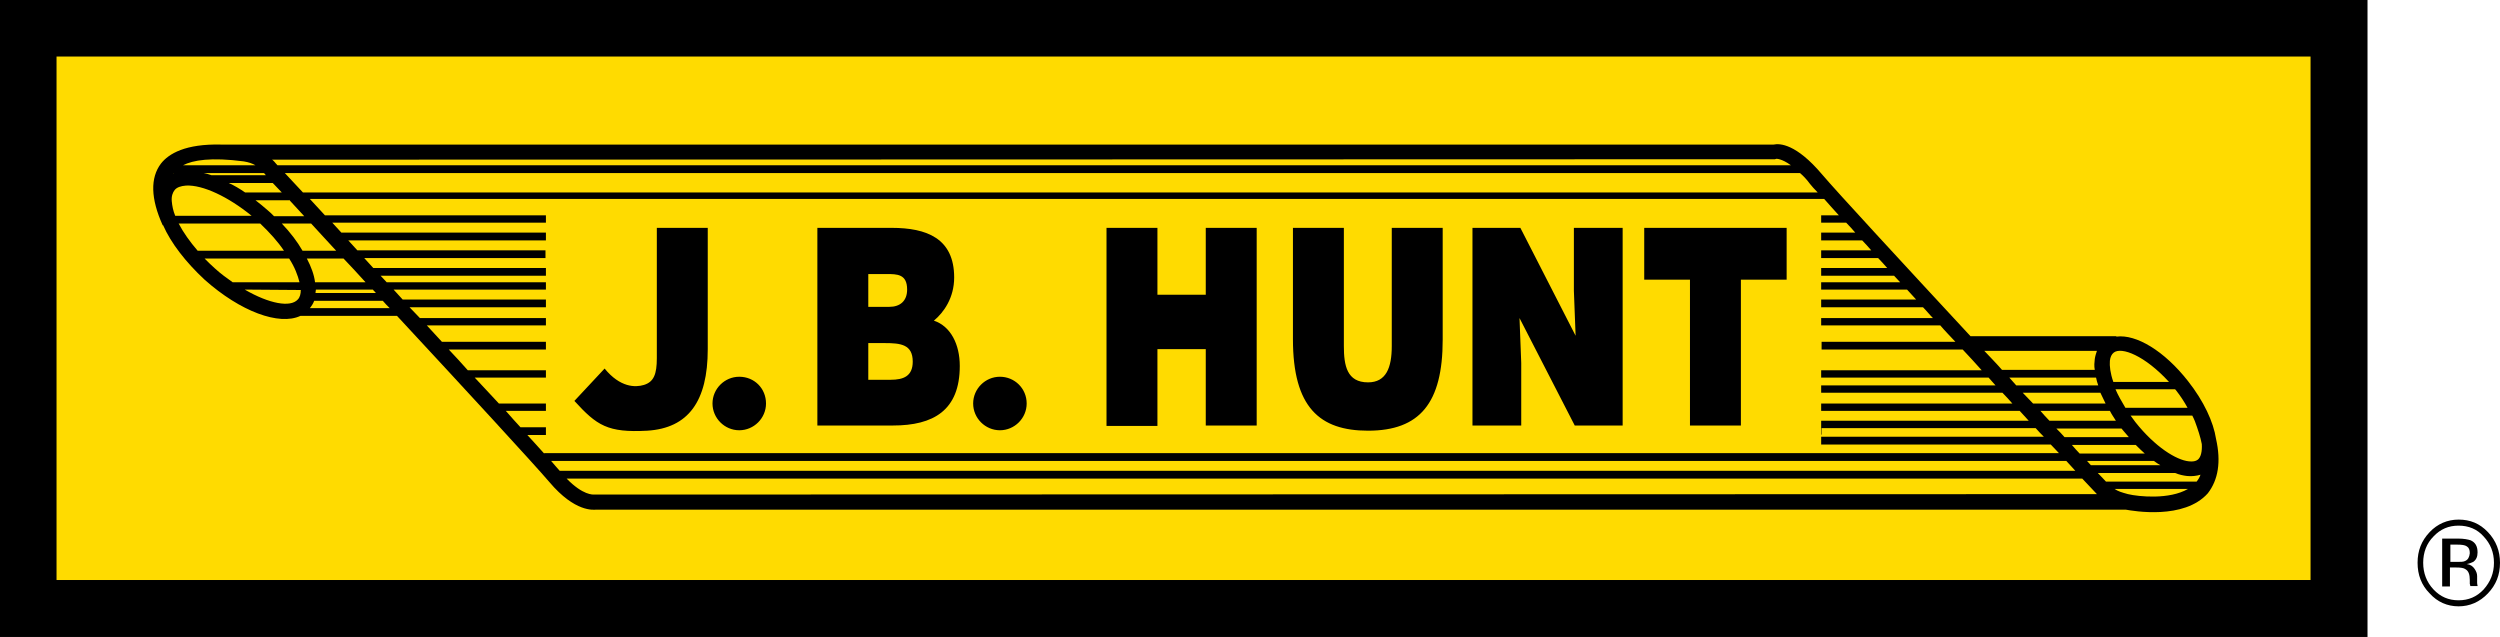
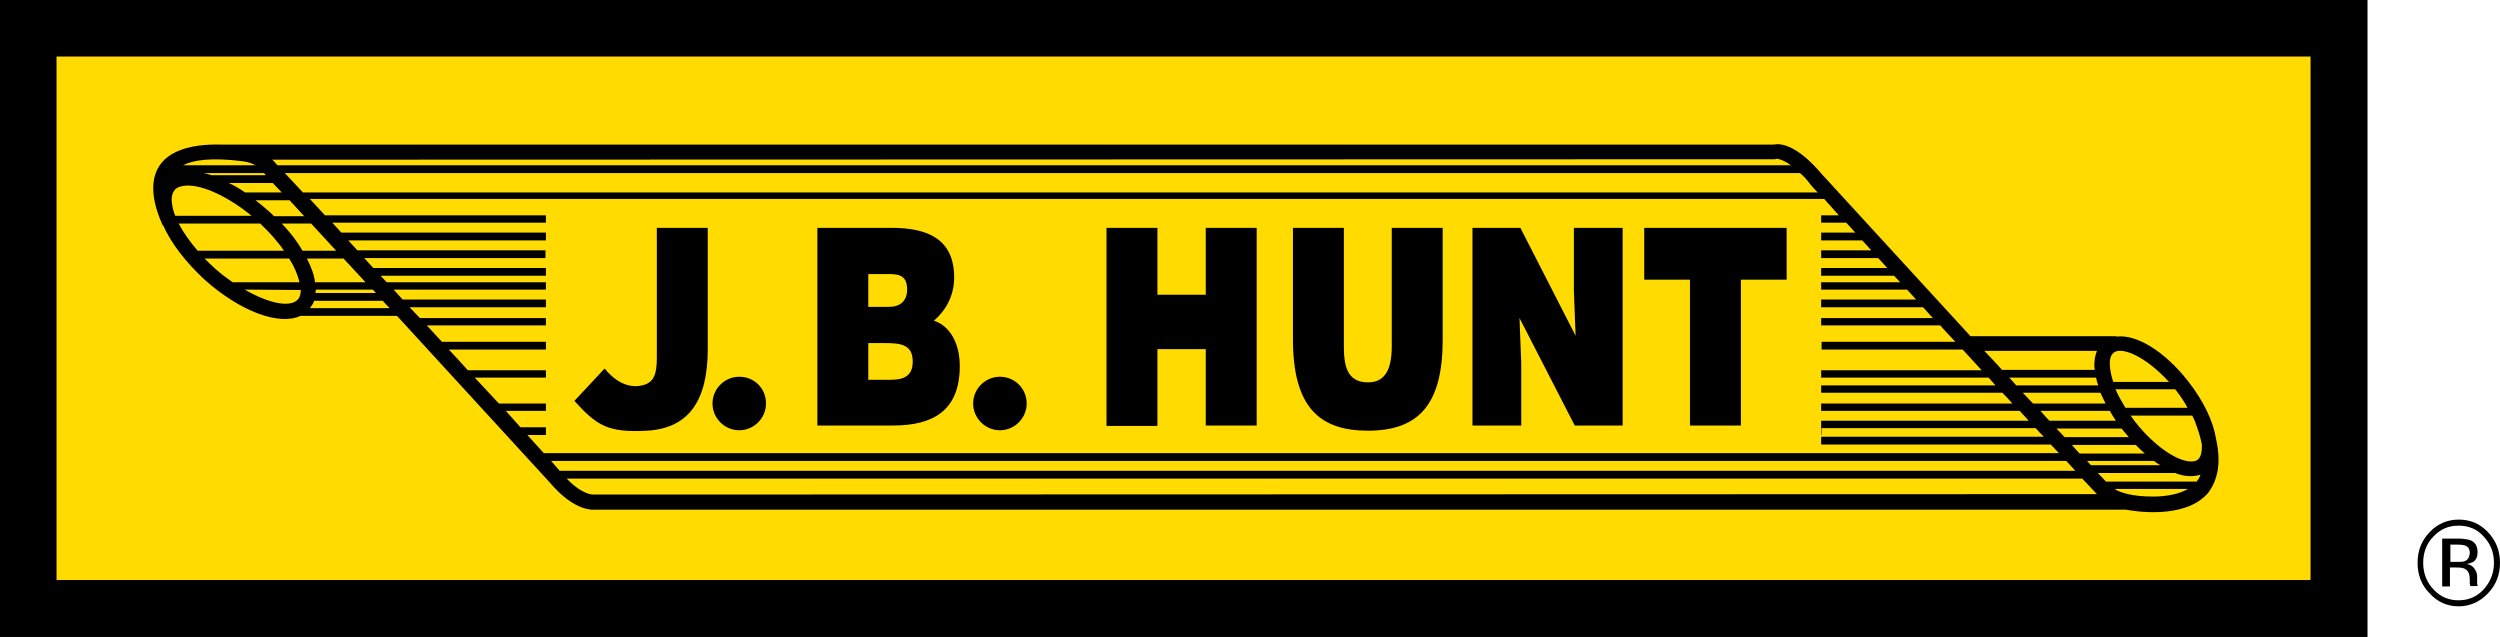
- <svg xmlns="http://www.w3.org/2000/svg" width="579.3" height="147.6" viewBox="0 0 579.3 147.6">
-   <style>
-     .st0{fill:#FFDB00;}
-   </style>
+ <svg xmlns="http://www.w3.org/2000/svg" width="579.3" height="147.6">
  <path d="M0 0h548.6v147.6H0z" />
-   <path class="st0" d="M13.1 13.1h522.3v121.3H13.1z" />
-   <path d="M575.5 124.3c1.6 1.7 2.4 3.7 2.4 6.1 0 2.4-.8 4.4-2.4 6.2-1.6 1.7-3.5 2.5-5.8 2.5s-4.2-.8-5.8-2.5c-1.6-1.7-2.4-3.8-2.4-6.2 0-2.4.8-4.5 2.4-6.1 1.6-1.7 3.5-2.5 5.8-2.5s4.3.8 5.8 2.5zm1-1c-1.9-2-4.1-2.9-6.8-2.9-2.6 0-4.9 1-6.7 2.9-1.9 2-2.8 4.3-2.8 7.1s.9 5.2 2.8 7.1c1.8 2 4.1 3 6.7 3 2.6 0 4.9-1 6.8-3 1.9-2 2.8-4.3 2.8-7.1 0-2.7-.9-5.1-2.8-7.1zm-5.3 6.7c-.4.2-1 .2-1.7.2h-1.7v-4h1.6c1 0 1.8.1 2.2.4.5.3.7.8.7 1.6-.1.9-.4 1.5-1.1 1.8zm-5.3 5.9h1.8v-4.4h1.5c1 0 1.7.1 2.1.4.7.4 1 1.2 1 2.5v.9l.1.3v.2h1.7v-.1c0-.1-.1-.3-.1-.6v-1.6c0-.6-.2-1.1-.6-1.7-.4-.6-1-1-1.8-1.1.6-.1 1.1-.3 1.5-.5.7-.5 1-1.2 1-2.2 0-1.4-.5-2.3-1.6-2.8-.6-.2-1.6-.4-2.9-.4h-3.7v11.1zM513.5 101.7c-.6-3.9-2.8-8.7-6.5-13.4-5.5-7-12-10.9-16.6-10.3v-.1h-33.8c-15.3-16.5-31.1-33.6-34.4-37.5-6-7.1-9.8-7.2-11.2-6.9H51.2c-8.2-.2-12.1 2.1-13.9 4.4-2.5 3.3-2.4 8.1.4 14.3h.1c1.8 4.1 5.2 8.5 9.6 12.6 8.3 7.4 17.3 10.7 22.2 8.4H92c15.6 16.8 31.9 34.5 35.3 38.5 6 7.1 10.3 6.4 10.8 6.4h354.5c1.7.3 13.5 2.4 19-3.8 2.4-3.1 3.1-7.3 1.9-12.6zM504 90.2l.2.2c1.1 1.4 2 2.8 2.7 4.1h-14.4c-.9-1.5-1.7-2.9-2.3-4.3H504zm-22.1 14.9c-.6-.6-1.2-1.3-1.8-2h14.8c.7.7 1.4 1.4 2.1 2h-15.1zm17.2 1.7c.5.4 1 .7 1.5 1h-16.1c-.3-.3-.6-.7-.9-1h15.5zm-20.7-5.5c-.6-.7-1.2-1.3-1.9-2h15.1c.2.2.3.4.5.6.4.5.8.9 1.2 1.4h-14.9zm-3.5-3.8c-.7-.7-1.4-1.5-2.1-2.3h16.1c.4.8.9 1.5 1.4 2.3h-15.4zm14.9-15.8c1.8-1.4 7.2.7 12.8 6.8h-12.9c-.7-2-.9-3.7-.8-4.9.1-.9.4-1.5.9-1.9zm-1.9 11.8h-16.8c-.8-.8-1.6-1.7-2.4-2.5h18c.4.8.8 1.7 1.2 2.5zm-20.7-4.2c-.5-.6-1.1-1.2-1.6-1.8h20.1c.1.6.3 1.2.5 1.8h-19zm18.7-8c-.2.6-.4 1.2-.5 1.9 0 .4-.1.8-.1 1.2 0 .4 0 .9.1 1.3h-21.5c-1.3-1.5-2.7-2.9-4.1-4.4h26.1zm-66.5-38.7c.4.5 1 1.2 1.8 2h-351c-1.7-1.8-3.1-3.3-4.2-4.5h351.1c.7.6 1.5 1.4 2.3 2.5zM67 46.3c1 1.1 2.2 2.4 3.5 3.8h-7c-.5-.5-1-1-1.5-1.4-.9-.8-1.9-1.6-2.8-2.3H67zm-10.2-1.7c-1.3-.9-2.5-1.6-3.8-2.2h10.2c.6.6 1.3 1.4 2.1 2.2h-8.5zm354.5-7.7l.3-.1s1.2-.1 3.4 1.5H64.3c-.4-.4-.6-.7-.7-.8l-.3-.3c-.1-.1-.2-.2-.3-.2l348.3-.1zM61.6 40.6H49c-.6-.2-1.2-.4-1.8-.5h13.9c.1 0 .3.2.5.5zm-5.1-3.2c1.2.2 2 .5 2.7.9H42.4c2.3-1.2 6.5-1.9 14.1-.9zm-16.4 2.7h.3c-.1 0-.3 0-.3.1v-.1zm-.3 6.5c-.1-1.1.2-2 .7-2.6.5-.6 1.4-.9 2.6-1 3.9-.2 9.8 2.6 15.2 7H40.6c-.5-1.2-.7-2.3-.8-3.4zm1.6 5.2h18.9c2.2 2.1 4.1 4.2 5.5 6.3h-20c-1.8-2.1-3.3-4.2-4.4-6.3zm8.4 10.4c-.8-.7-1.6-1.5-2.4-2.3H67c1.3 2 2 3.9 2.4 5.5H53.9c-1.4-1-2.8-2-4.1-3.2zm19.9 5c0 .9-.2 1.7-.7 2.2-1.7 1.9-6.6 1-12.3-2.3l13 .1zm-4.4-15.4h6.8c1.8 2 3.8 4.1 5.8 6.3h-7.8c-1.2-2.1-2.8-4.2-4.8-6.3zm14.3 8.1c1.7 1.8 3.4 3.6 5.1 5.5H73c-.2-1.7-.9-3.6-1.9-5.5h8.5zm6.8 7.2c.2.3.5.5.7.8h-14c0-.3.1-.5.1-.8h13.2zm-14.6 4.3c.4-.5.8-1.1 1-1.7h15.9c.5.6 1.1 1.2 1.6 1.7H71.8zm54.3 33.7c-1.1-1.2-2.4-2.7-3.9-4.3h4.3V99h-5.9c-1.1-1.2-2.2-2.4-3.4-3.8h9.3v-1.7h-10.9c-1.8-1.9-3.6-3.9-5.6-6h16.5v-1.7h-18.1c-1.4-1.6-2.9-3.2-4.4-4.8h22.5v-1.8h-24.1c-1.2-1.3-2.3-2.5-3.5-3.8h27.6v-1.7H97.3c-.8-.8-1.6-1.7-2.4-2.5h31.6v-1.8H93.3c-.7-.8-1.4-1.5-2.1-2.3h35.3v-1.7H89.6c-.5-.5-.9-1-1.4-1.5h38.3v-1.8h-40c-.7-.8-1.4-1.5-2.1-2.3h42V58H82.8c-.7-.8-1.4-1.5-2.1-2.3h45.8v-1.8H79.1c-.7-.8-1.4-1.5-2.1-2.3h49.5v-1.7H75.3c-1.2-1.3-2.4-2.6-3.5-3.8h350.9c1 1.1 2.1 2.4 3.4 3.8H422v1.7h5.8c.7.7 1.4 1.5 2.1 2.3H422v1.8h9.5c.7.7 1.4 1.5 2.1 2.3H422v1.8h13.2c.7.7 1.4 1.5 2.1 2.3H422v1.8h16.9c.5.5.9 1 1.4 1.5H422v1.7h19.9c.7.8 1.4 1.5 2.1 2.3h-22v1.8h23.6c.8.8 1.5 1.7 2.3 2.5H422v1.7h27.6c1.1 1.3 2.3 2.5 3.5 3.8h-31V81h32.7c1.5 1.6 3 3.2 4.4 4.8H422v1.7h38.8c.5.6 1.1 1.2 1.6 1.8H422V91h42c.8.8 1.6 1.7 2.3 2.5H422v1.7h46c.7.8 1.4 1.5 2.1 2.3H422v3.2h.1v-1.5h49.6c.6.7 1.3 1.4 1.9 2H422v1.8h53.2c.7.7 1.3 1.4 1.9 2h-351zm1.6 1.7h351.1c.7.8 1.5 1.6 2.1 2.3H129.7c-.5-.6-1.2-1.3-2-2.3zm10 7.8c-.3 0-2.6.2-6.4-3.7h351.2c2.1 2.2 3.4 3.6 3.4 3.6l-348.2.1zm355.4-.1c-1.5-.4-2.4-.7-3.1-1.2h17c-4.3 2.5-11.4 1.8-13.9 1.2zm15.9-2.9h-21c-.4-.4-1-1.1-1.9-2H504c1 .4 1.9.6 2.8.7 1.1.1 2.1 0 3.1-.3-.2.6-.5 1.1-.9 1.6zm.3-5.1c-.5.4-1.2.5-2.1.4-2.9-.3-7.8-3.3-12.4-9.1-.4-.5-.7-1-1.1-1.5H508c.2.4.4.8.6 1.3.7 1.9 1.3 3.7 1.6 5.3.1 1.7-.2 3-.9 3.6z" />
-   <path d="M189.4 98.6V52.8h17.2c8.1 0 14.5 2.4 14.5 11.5 0 4.7-2.4 8.1-4.7 10 3.9 1.3 6 5.5 6 10.5 0 10.3-6.1 13.8-15.5 13.8h-17.5zm11.8-19.1V88h5.2c2.9 0 5.1-.8 5.1-4.2 0-4-2.8-4.3-6.5-4.3h-3.8zm0-16v7.6h4.9c2.4 0 4.1-1.3 4.1-4 0-3.6-2.3-3.6-4.8-3.6h-4.2zM256.4 98.6V52.8h11.8v15.5h11.2V52.8h11.8v45.8h-11.8V80.9h-11.2v17.8h-11.8zM299.6 52.8h11.8v27.4c0 4.5.7 8.4 5.6 8.4 4.2 0 5.5-3.4 5.5-8.4V52.8h11.8v25.9c0 14.7-5.3 21.1-17.3 21.1-11.2 0-17.4-5.4-17.4-21.2V52.8zM365.1 77.8l-.4-10.4V52.8H376v45.8h-11.1l-12.8-24.9.4 10.4v14.5h-11.3V52.8h11.1l12.8 25zM381 52.8h33v12h-10.6v33.8h-11.8V64.8H381v-12zM171.3 87.3c-3.4 0-6.2 2.8-6.2 6.2 0 3.4 2.8 6.2 6.2 6.2 3.4 0 6.2-2.8 6.2-6.2 0-3.5-2.7-6.2-6.2-6.2zM231.7 87.3c-3.4 0-6.2 2.8-6.2 6.2 0 3.4 2.8 6.2 6.2 6.2 3.4 0 6.2-2.8 6.2-6.2 0-3.5-2.8-6.2-6.2-6.2zM140.1 85.4c3.6 4.4 7.1 4.4 9.1 3.8 2.3-.7 3-2.5 3-6.2V52.8H164v28.1c0 12.1-4.5 18.3-14 18.9-9.2.5-11.7-1.2-16.9-6.9l7-7.5z" />
+   <path d="M13.1 13.1h522.3v121.3H13.1z" fill="#ffdb00" />
+   <path d="M575.5 124.3c1.6 1.7 2.4 3.7 2.4 6.1s-.8 4.4-2.4 6.2c-1.6 1.7-3.5 2.5-5.8 2.5s-4.2-.8-5.8-2.5-2.4-3.8-2.4-6.2.8-4.5 2.4-6.1c1.6-1.7 3.5-2.5 5.8-2.5s4.3.8 5.8 2.5zm1-1c-1.9-2-4.1-2.9-6.8-2.9-2.6 0-4.9 1-6.7 2.9-1.9 2-2.8 4.3-2.8 7.1s.9 5.2 2.8 7.1c1.8 2 4.1 3 6.7 3s4.9-1 6.8-3 2.8-4.3 2.8-7.1c0-2.7-.9-5.1-2.8-7.1zm-5.3 6.7c-.4.2-1 .2-1.7.2h-1.7v-4h1.6c1 0 1.8.1 2.2.4.5.3.7.8.7 1.6-.1.9-.4 1.5-1.1 1.8zm-5.3 5.9h1.8v-4.4h1.5c1 0 1.7.1 2.1.4.7.4 1 1.2 1 2.5v.9l.1.3v.2h1.7v-.1c0-.1-.1-.3-.1-.6v-1.6c0-.6-.2-1.1-.6-1.7a2.45 2.45 0 0 0-1.8-1.1 5.27 5.27 0 0 0 1.5-.5c.7-.5 1-1.2 1-2.2 0-1.4-.5-2.3-1.6-2.8-.6-.2-1.6-.4-2.9-.4h-3.7v11.1zm-52.4-34.2c-.6-3.9-2.8-8.7-6.5-13.4-5.5-7-12-10.9-16.6-10.3v-.1h-33.8l-34.4-37.5c-6-7.1-9.8-7.2-11.2-6.9H51.2c-8.2-.2-12.1 2.1-13.9 4.4-2.5 3.3-2.4 8.1.4 14.3h.1c1.8 4.1 5.2 8.5 9.6 12.6 8.3 7.4 17.3 10.7 22.2 8.4H92l35.3 38.5c6 7.1 10.3 6.4 10.8 6.4h354.5c1.7.3 13.5 2.4 19-3.8 2.4-3.1 3.1-7.3 1.9-12.6zM504 90.2l.2.2c1.1 1.4 2 2.8 2.7 4.1h-14.4c-.9-1.5-1.7-2.9-2.3-4.3H504zm-22.1 14.9c-.6-.6-1.2-1.3-1.8-2h14.8c.7.7 1.4 1.4 2.1 2h-15.1zm17.2 1.7c.5.4 1 .7 1.5 1h-16.1c-.3-.3-.6-.7-.9-1h15.5zm-20.7-5.5c-.6-.7-1.2-1.3-1.9-2h15.1c.2.2.3.4.5.6.4.5.8.9 1.2 1.4h-14.9zm-3.5-3.8c-.7-.7-1.4-1.5-2.1-2.3h16.1c.4.8.9 1.5 1.4 2.3h-15.4zm14.9-15.8c1.8-1.4 7.2.7 12.8 6.8h-12.9c-.7-2-.9-3.7-.8-4.9.1-.9.4-1.5.9-1.9zm-1.9 11.8h-16.8c-.8-.8-1.6-1.7-2.4-2.5h18c.4.8.8 1.7 1.2 2.5zm-20.7-4.2c-.5-.6-1.1-1.2-1.6-1.8h20.1c.1.6.3 1.2.5 1.8h-19zm18.7-8c-.2.6-.4 1.2-.5 1.9 0 .4-.1.8-.1 1.2s0 .9.1 1.3h-21.5c-1.3-1.5-2.7-2.9-4.1-4.4h26.1zm-66.5-38.7c.4.5 1 1.2 1.8 2h-351L66 40.1h351.1c.7.6 1.5 1.4 2.3 2.5zM67 46.3l3.5 3.8h-7c-.5-.5-1-1-1.5-1.4-.9-.8-1.9-1.6-2.8-2.3H67zm-10.2-1.7c-1.3-.9-2.5-1.6-3.8-2.2h10.2c.6.6 1.3 1.4 2.1 2.2h-8.5zm354.5-7.7l.3-.1s1.2-.1 3.4 1.5H64.3c-.4-.4-.6-.7-.7-.8l-.3-.3c-.1-.1-.2-.2-.3-.2l348.3-.1zM61.6 40.6H49c-.6-.2-1.2-.4-1.8-.5h13.9c.1 0 .3.2.5.5zm-5.1-3.2c1.2.2 2 .5 2.7.9H42.4c2.3-1.2 6.5-1.9 14.1-.9zm-16.4 2.7h.3c-.1 0-.3 0-.3.1v-.1zm-.3 6.5c-.1-1.1.2-2 .7-2.6s1.4-.9 2.6-1c3.9-.2 9.8 2.6 15.2 7H40.6c-.5-1.2-.7-2.3-.8-3.4zm1.6 5.2h18.9c2.2 2.1 4.1 4.2 5.5 6.3h-20c-1.8-2.1-3.3-4.2-4.4-6.3zm8.4 10.4c-.8-.7-1.6-1.5-2.4-2.3H67a18.03 18.03 0 0 1 2.4 5.5H53.9c-1.4-1-2.8-2-4.1-3.2zm19.9 5c0 .9-.2 1.7-.7 2.2-1.7 1.9-6.6 1-12.3-2.3l13 .1zm-4.4-15.4h6.8l5.8 6.3h-7.8c-1.2-2.1-2.8-4.2-4.8-6.3zm14.3 8.1l5.1 5.5H73c-.2-1.7-.9-3.6-1.9-5.5h8.5zm6.8 7.2c.2.3.5.5.7.8h-14c0-.3.1-.5.1-.8h13.2zm-14.6 4.3c.4-.5.8-1.1 1-1.7h15.9c.5.6 1.1 1.2 1.6 1.7H71.8zm54.3 33.7l-3.9-4.3h4.3V99h-5.9l-3.4-3.8h9.3v-1.7h-10.9l-5.6-6h16.5v-1.7h-18.1c-1.4-1.6-2.9-3.2-4.4-4.8h22.5v-1.8h-24.1l-3.5-3.8h27.6v-1.7H97.3c-.8-.8-1.6-1.7-2.4-2.5h31.6v-1.8H93.3c-.7-.8-1.4-1.5-2.1-2.3h35.3v-1.7H89.6c-.5-.5-.9-1-1.4-1.5h38.3v-1.8h-40c-.7-.8-1.4-1.5-2.1-2.3h42V58H82.8c-.7-.8-1.4-1.5-2.1-2.3h45.8v-1.8H79.1c-.7-.8-1.4-1.5-2.1-2.3h49.5v-1.7H75.3l-3.5-3.8h350.9l3.4 3.8H422v1.7h5.8c.7.7 1.4 1.5 2.1 2.3H422v1.8h9.5c.7.7 1.4 1.5 2.1 2.3H422v1.8h13.2c.7.7 1.4 1.5 2.1 2.3H422v1.8h16.9c.5.5.9 1 1.4 1.5H422v1.7h19.9c.7.8 1.4 1.5 2.1 2.3h-22v1.8h23.6c.8.8 1.5 1.7 2.3 2.5H422v1.7h27.6c1.1 1.3 2.3 2.5 3.5 3.8h-31V81h32.7l4.4 4.8H422v1.7h38.8c.5.6 1.1 1.2 1.6 1.8H422V91h42c.8.8 1.6 1.7 2.3 2.5H422v1.7h46c.7.8 1.4 1.5 2.1 2.3H422v3.2h.1v-1.5h49.6c.6.7 1.3 1.4 1.9 2H422v1.8h53.2c.7.7 1.3 1.4 1.9 2h-351zm1.6 1.7h351.1c.7.8 1.5 1.6 2.1 2.3H129.7c-.5-.6-1.2-1.3-2-2.3zm10 7.8c-.3 0-2.6.2-6.4-3.7h351.2l3.4 3.6-348.2.1zm355.4-.1c-1.5-.4-2.4-.7-3.1-1.2h17c-4.3 2.5-11.4 1.8-13.9 1.2zm15.9-2.9h-21c-.4-.4-1-1.1-1.9-2H504c1 .4 1.9.6 2.8.7 1.1.1 2.1 0 3.1-.3-.2.6-.5 1.1-.9 1.6zm.3-5.1c-.5.4-1.2.5-2.1.4-2.9-.3-7.8-3.3-12.4-9.1-.4-.5-.7-1-1.1-1.5H508c.2.4.4.8.6 1.3.7 1.9 1.3 3.7 1.6 5.3.1 1.7-.2 3-.9 3.6zm-319.9-7.9V52.8h17.2c8.1 0 14.5 2.4 14.5 11.5 0 4.7-2.4 8.1-4.7 10 3.9 1.3 6 5.5 6 10.5 0 10.3-6.1 13.8-15.5 13.8h-17.5zm11.8-19.1V88h5.2c2.9 0 5.1-.8 5.1-4.2 0-4-2.8-4.3-6.5-4.3h-3.8zm0-16v7.6h4.9c2.4 0 4.1-1.3 4.1-4 0-3.6-2.3-3.6-4.8-3.6h-4.2zm55.2 35.1V52.8h11.8v15.5h11.2V52.8h11.8v45.8h-11.8V80.9h-11.2v17.8h-11.8zm43.2-45.8h11.8v27.4c0 4.5.7 8.4 5.6 8.4 4.2 0 5.5-3.4 5.5-8.4V52.8h11.8v25.9c0 14.7-5.3 21.1-17.3 21.1-11.2 0-17.4-5.4-17.4-21.2V52.8zm65.5 25l-.4-10.4V52.8H376v45.8h-11.1l-12.8-24.9.4 10.4v14.5h-11.3V52.8h11.1l12.8 25zm15.9-25h33v12h-10.6v33.8h-11.8V64.8H381v-12zM171.3 87.3c-3.4 0-6.2 2.8-6.2 6.2s2.8 6.2 6.2 6.2 6.2-2.8 6.2-6.2c0-3.5-2.7-6.2-6.2-6.2zm60.4 0c-3.4 0-6.2 2.8-6.2 6.2s2.8 6.2 6.2 6.2 6.2-2.8 6.2-6.2c0-3.5-2.8-6.2-6.2-6.2zm-91.6-1.9c3.6 4.4 7.1 4.4 9.1 3.8 2.3-.7 3-2.5 3-6.2V52.8H164v28.1c0 12.1-4.5 18.3-14 18.9-9.2.5-11.7-1.2-16.9-6.9l7-7.5z" />
</svg>
